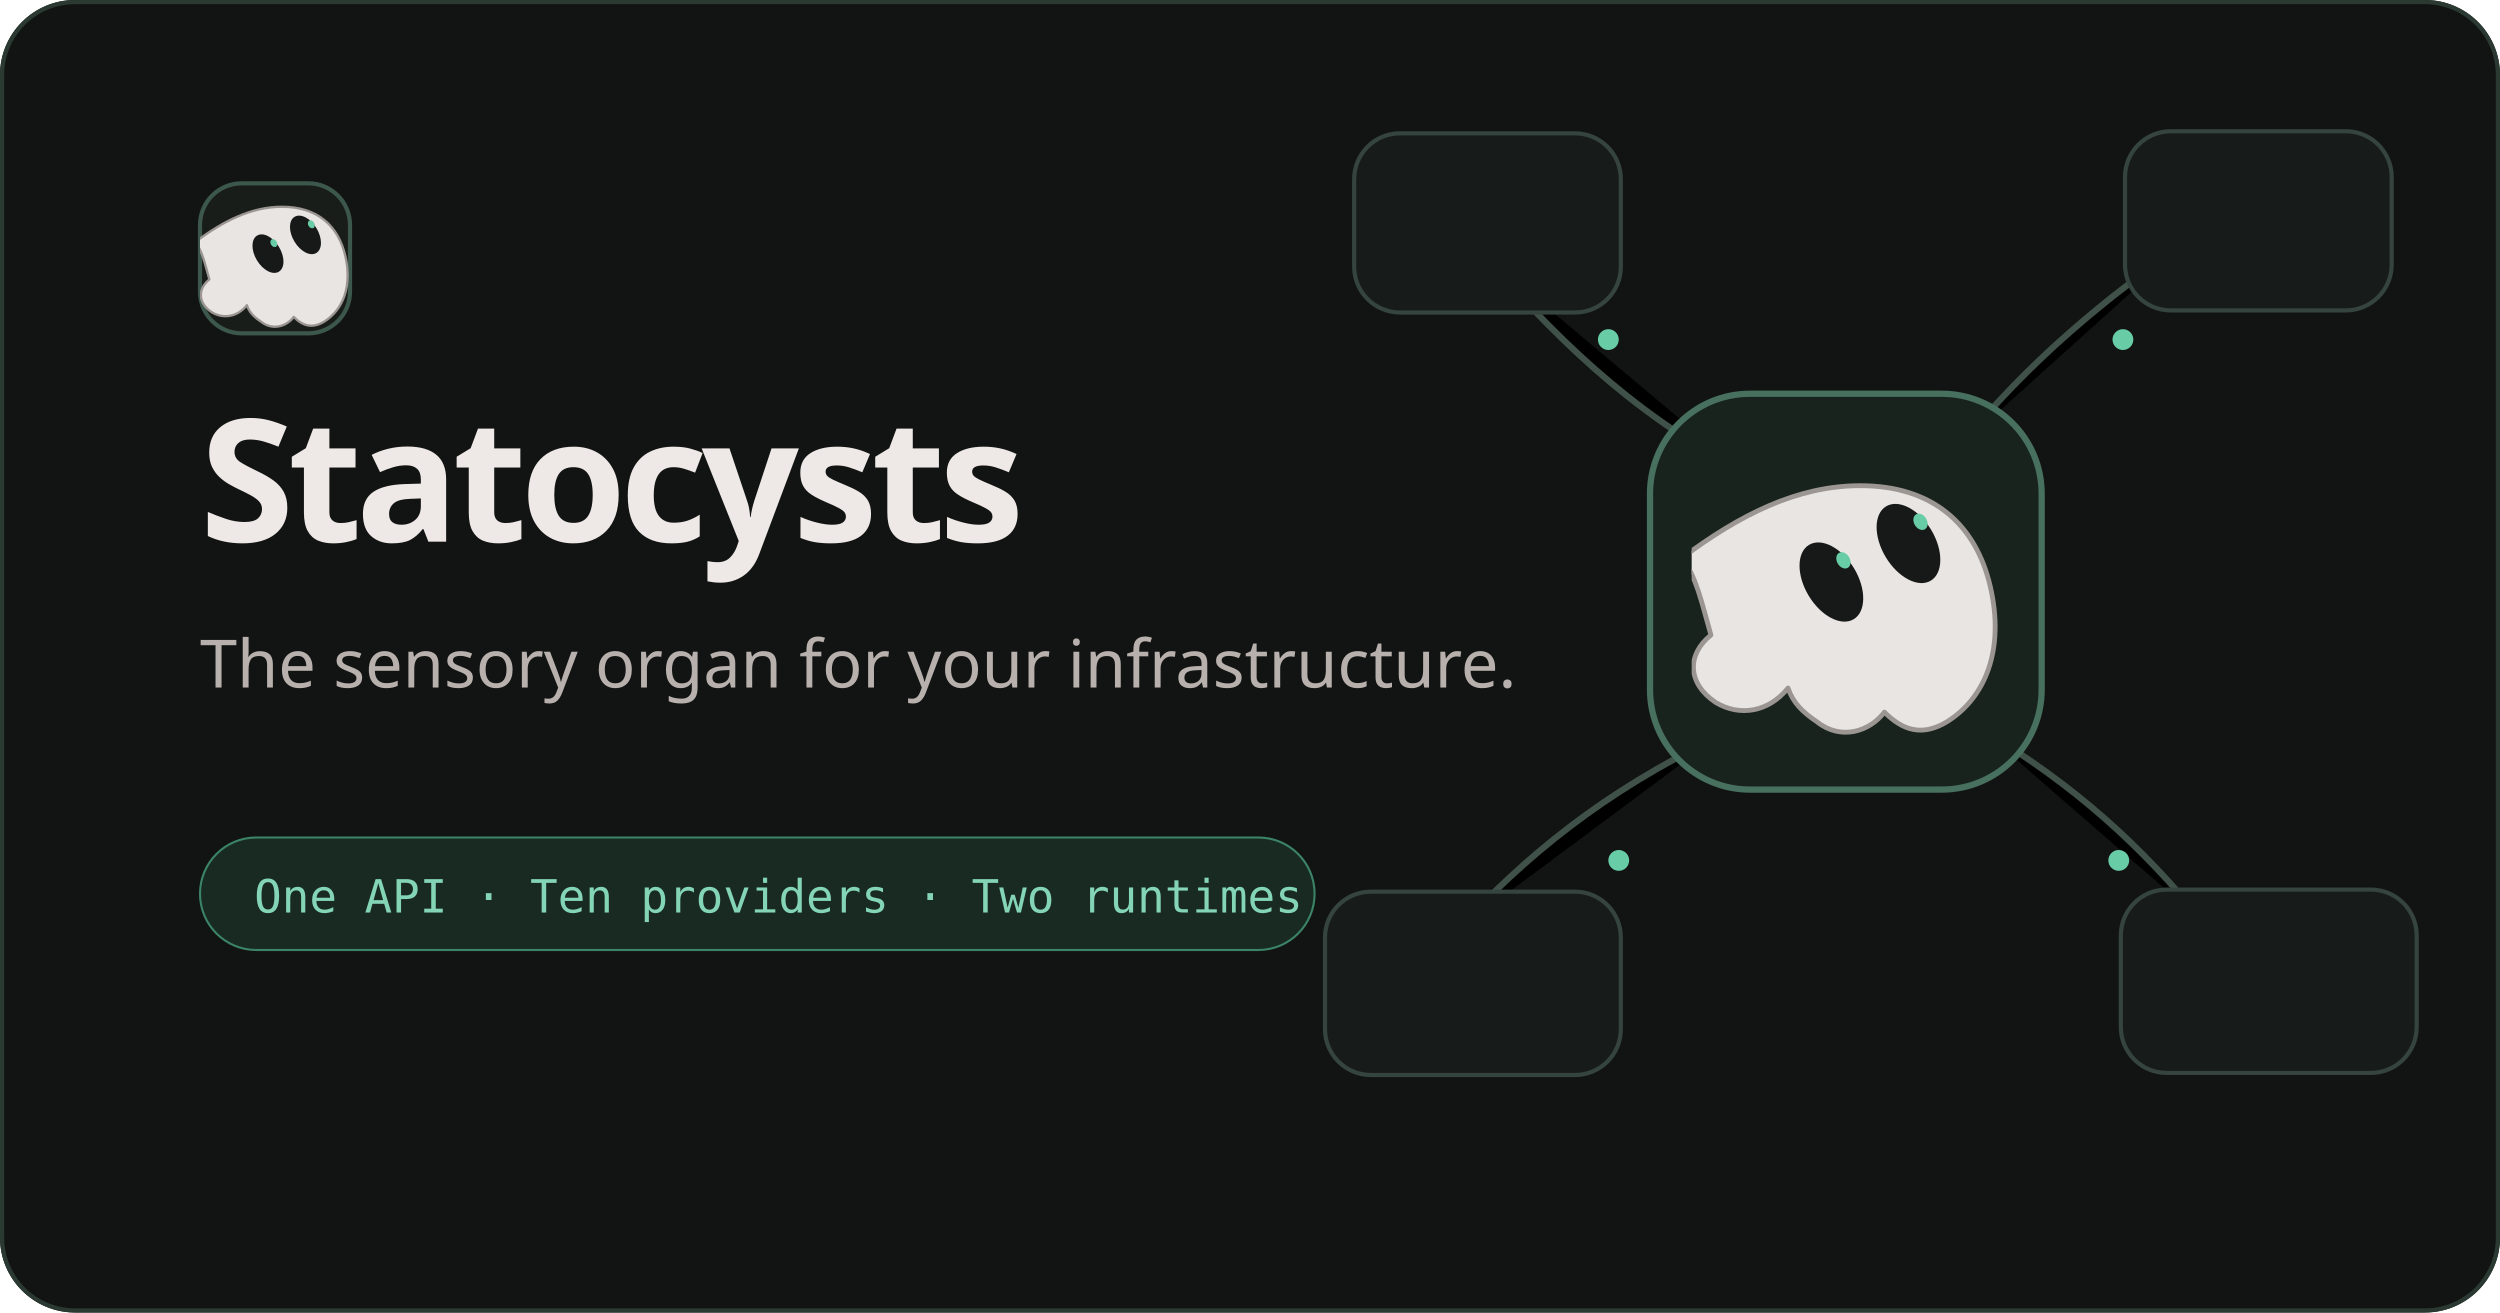
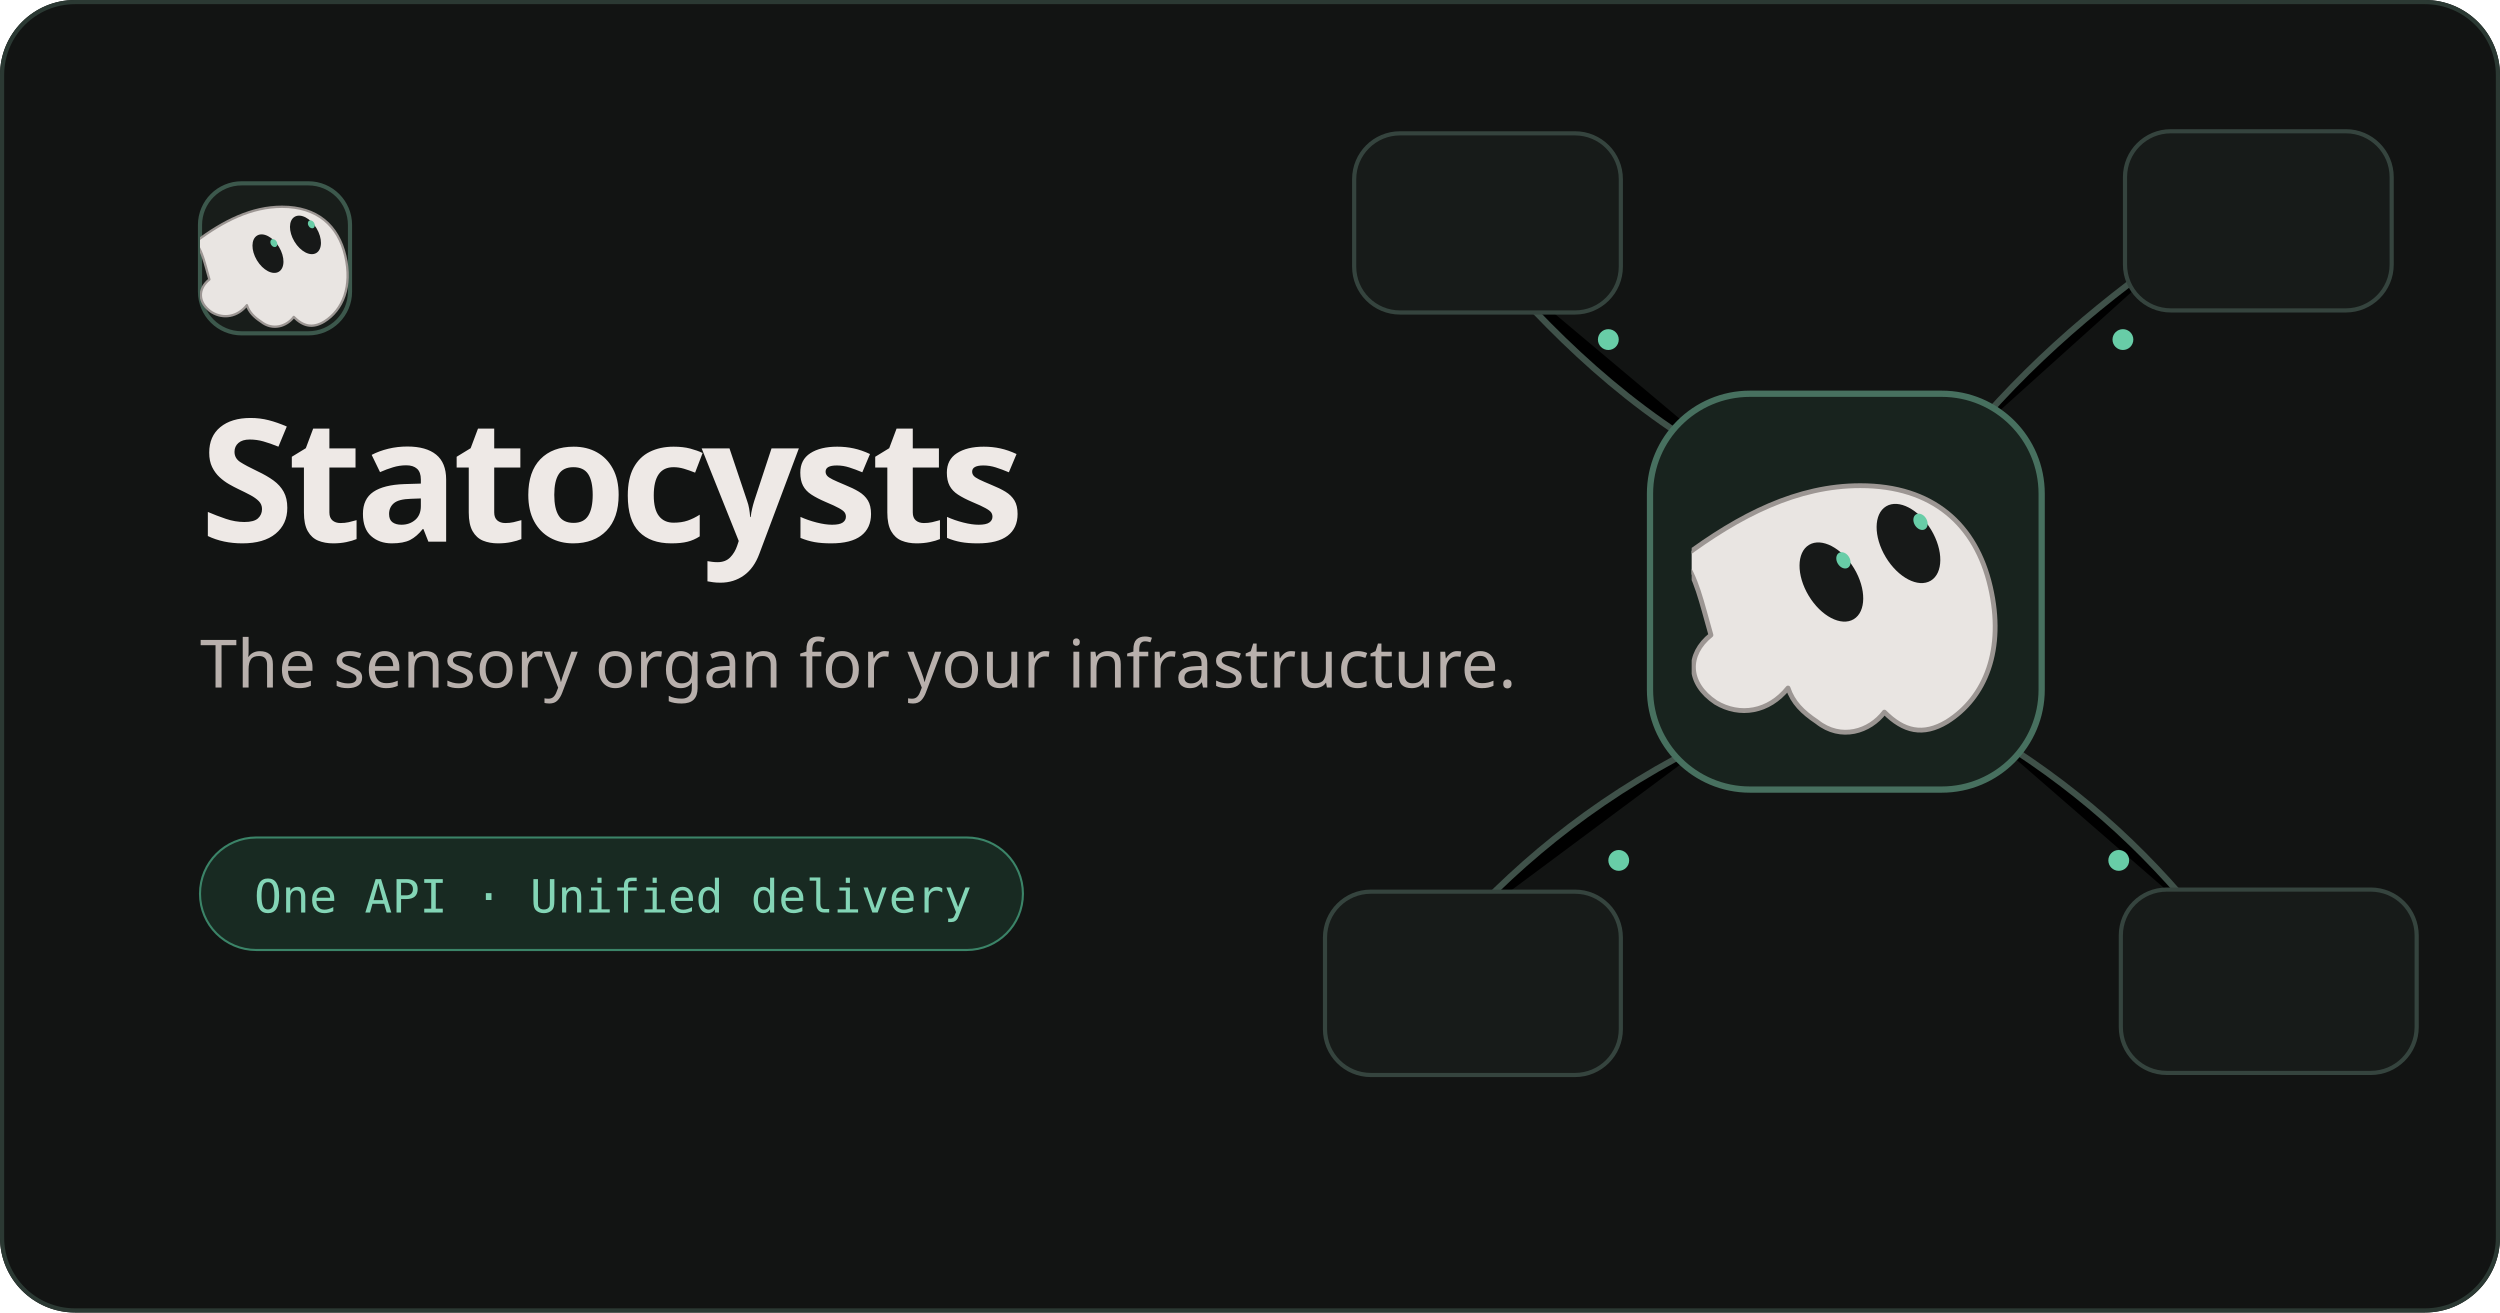
<svg xmlns="http://www.w3.org/2000/svg" viewBox="0 0 1200 630">
  <defs>
    <radialGradient id="glow" cx="0" cy="0" r="1" gradientTransform="translate(938 315) rotate(90) scale(360)">
      <stop stop-color="#2ca77a" stop-opacity=".22" />
      <stop offset="1" stop-color="#2ca77a" stop-opacity="0" />
    </radialGradient>
    <symbol id="octopus" viewBox="0 0 64 64">
      <path d="M-2 25C10 16 22 10 35 10c15 0 24 8 27 21 3 13-1 23-9 28-5 3-9 2-13-2-3 4-9 6-14 2-3-2-5-4-6-7-4 5-10 6-15 3-6-4-6-10-1-14-2-7-3-12-6-16Z" fill="#e9e5e2" stroke="#9c9693" stroke-linejoin="round" />
      <ellipse cx="29" cy="30" rx="5.5" ry="9" fill="#171918" transform="rotate(-31 29 30)" />
      <ellipse cx="45" cy="22" rx="5.5" ry="9" fill="#171918" transform="rotate(-31 45 22)" />
      <ellipse cx="31.5" cy="25.5" rx="1.35" ry="1.8" fill="#68cda7" transform="rotate(-31 31.5 25.5)" />
      <ellipse cx="47.5" cy="17.5" rx="1.35" ry="1.8" fill="#68cda7" transform="rotate(-31 47.5 17.5)" />
    </symbol>
  </defs>
  <rect width="1200" height="630" rx="36" fill="#121413" />
  <rect x="1" y="1" width="1198" height="628" rx="35" fill="none" stroke="#2b3933" stroke-width="2" />
  <ellipse cx="930" cy="315" rx="360" ry="350" fill="url(#glow)" />
  <g transform="translate(96 88)">
    <rect width="72" height="72" rx="20" fill="#181d1a" stroke="#3c584c" stroke-width="2" />
    <use href="#octopus" width="72" height="72" />
  </g>
  <text x="96" y="260" fill="#eee9e6" font-family="system-ui, sans-serif" font-size="82" font-weight="650" letter-spacing="-3">Statocysts</text>
  <text x="96" y="330" fill="#b8b0ac" font-family="system-ui, sans-serif" font-size="32">The sensory organ for your infrastructure.</text>
  <g transform="translate(96 402)">
-     <rect width="535" height="54" rx="27" fill="#182a22" stroke="#3b8468" />
-     <text x="26" y="36" fill="#83d5b6" font-family="ui-monospace, monospace" font-size="22">One API · Ten providers · Two runtimes</text>
+     <rect width="395" height="54" rx="27" fill="#182a22" stroke="#3b8468" />
+     <text x="26" y="36" fill="#83d5b6" font-family="ui-monospace, monospace" font-size="22">One API · Unified delivery</text>
  </g>
  <g stroke="#3f5149" stroke-width="3">
    <path d="M836 226c-55-29-92-67-125-105" />
    <path d="M940 215c34-42 72-73 110-99" />
    <path d="M824 354c-54 26-92 57-125 93" />
    <path d="M951 350c45 27 77 56 107 93" />
  </g>
  <g fill="#171b19" stroke="#35443e" stroke-width="2">
    <rect x="650" y="64" width="128" height="86" rx="22" />
    <rect x="1020" y="63" width="128" height="86" rx="22" />
    <rect x="636" y="428" width="142" height="88" rx="22" />
    <rect x="1018" y="427" width="142" height="88" rx="22" />
  </g>
  <g fill="#68cda7">
    <circle cx="772" cy="163" r="5" />
    <circle cx="1019" cy="163" r="5" />
    <circle cx="777" cy="413" r="5" />
    <circle cx="1017" cy="413" r="5" />
  </g>
  <rect x="792" y="189" width="188" height="190" rx="48" fill="#18231e" stroke="#47705f" stroke-width="3" />
  <use href="#octopus" x="812" y="210" width="148" height="148" />
</svg>
